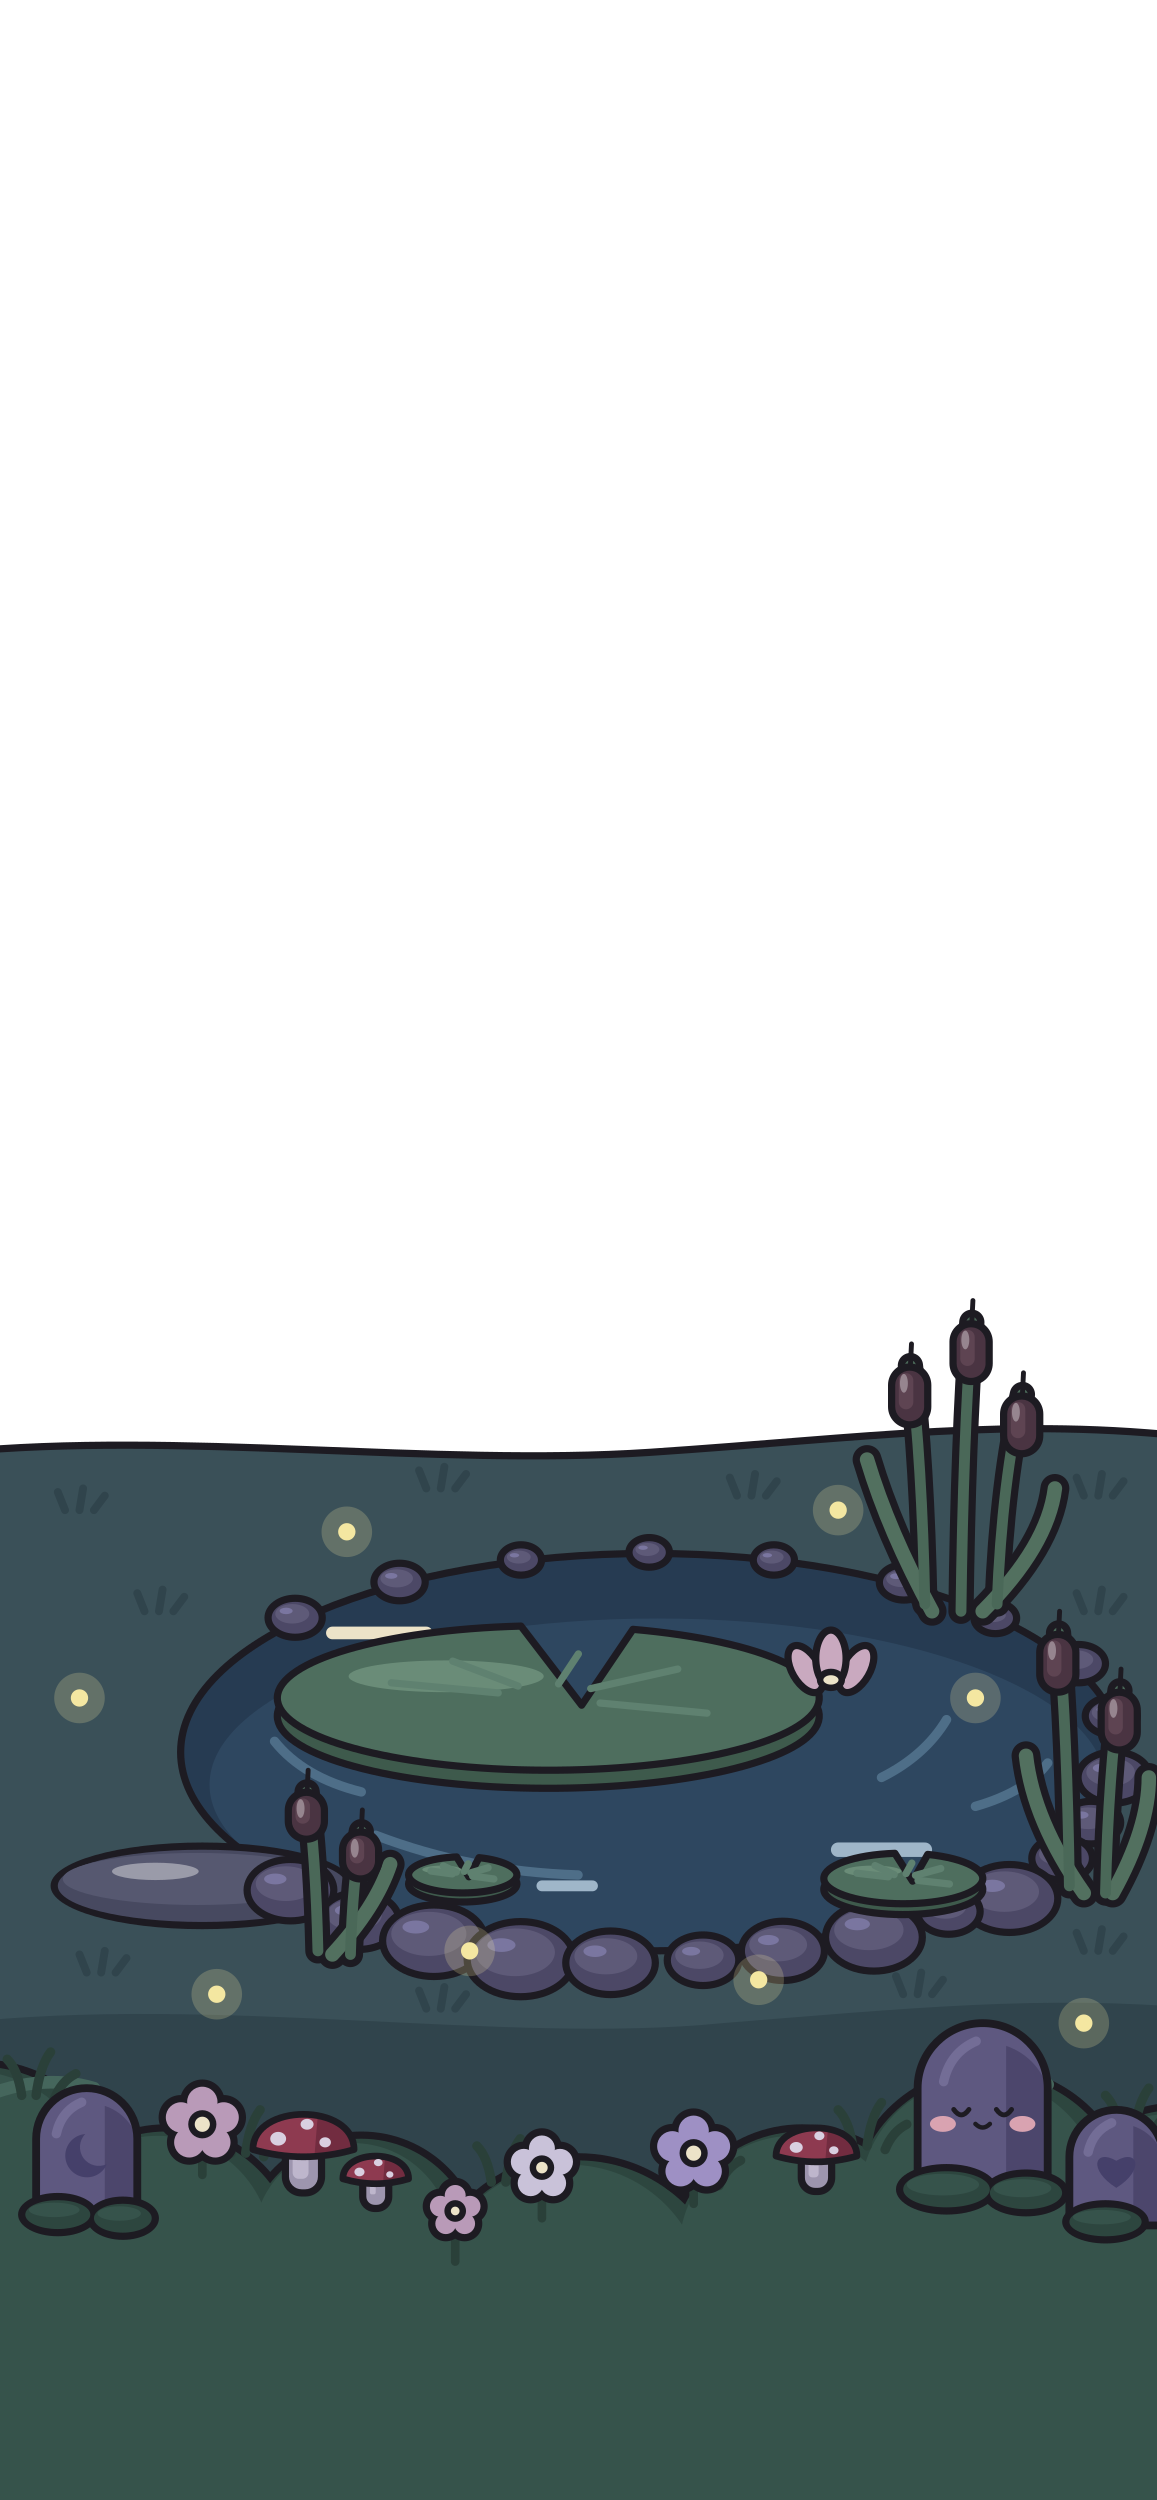
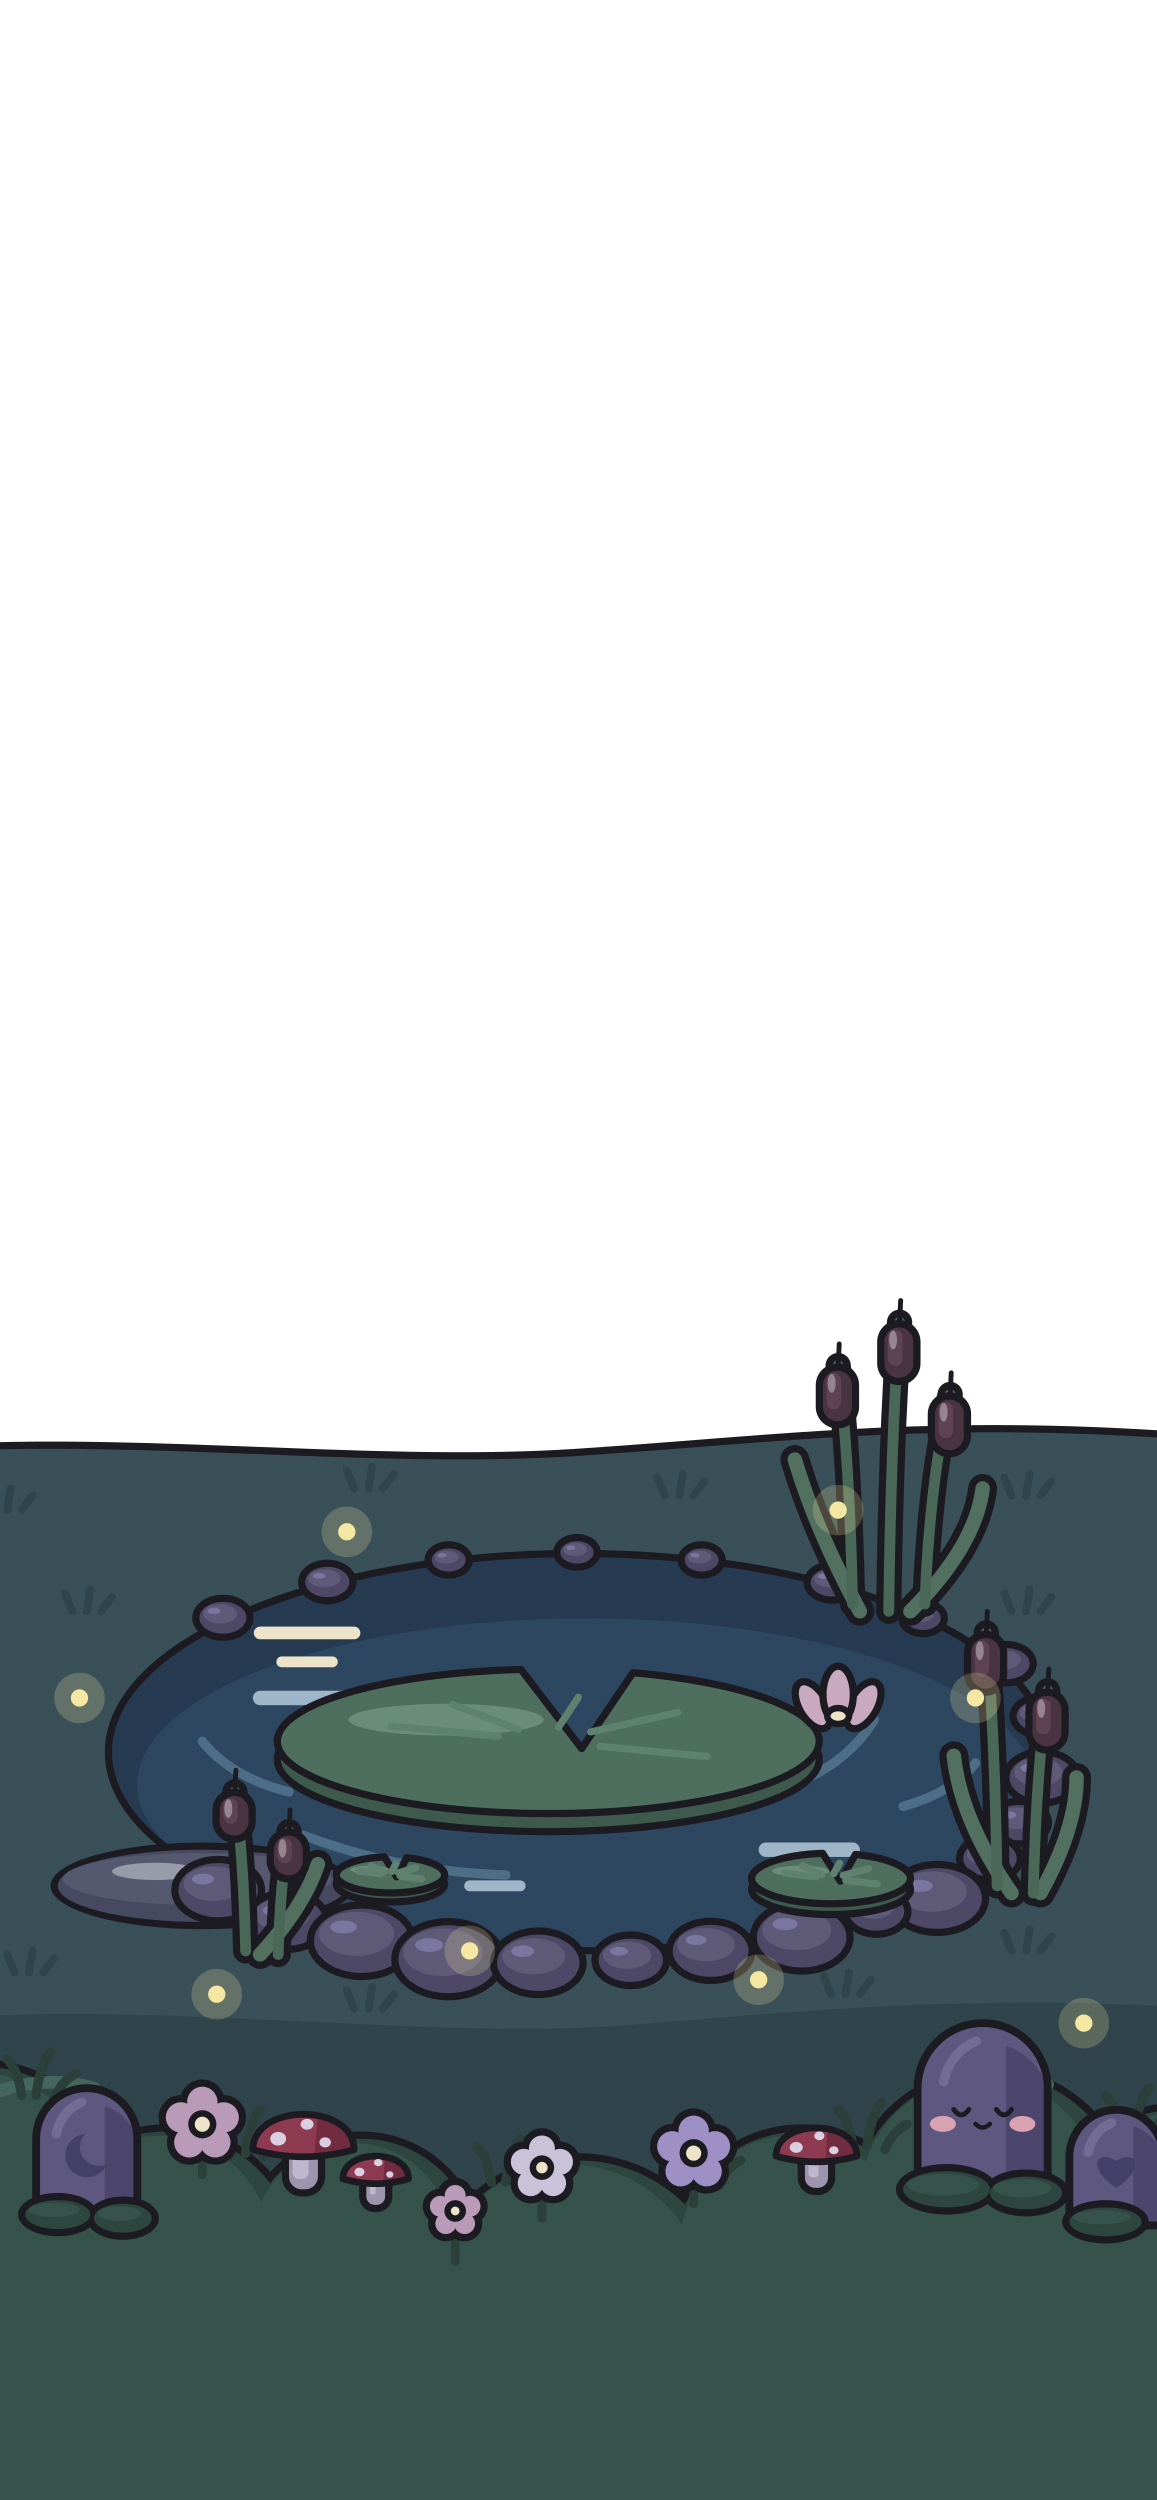
<svg xmlns="http://www.w3.org/2000/svg" viewBox="0 0 320 692" width="960" height="2076">
-   <g id="mare">
+   <g id="mare" transform="translate(-20 0)">
    <ellipse cx="180" cy="485" rx="134" ry="59" fill="#263B52" />
    <ellipse cx="182" cy="494" rx="124" ry="46" fill="#2E4760" />
    <path d="M92 470 L118 470" fill="none" stroke="#9FB6C9" stroke-width="4" stroke-linejoin="round" stroke-linecap="round" />
    <path d="M126 470 L132 470" fill="none" stroke="#9FB6C9" stroke-width="4" stroke-linejoin="round" stroke-linecap="round" />
    <path d="M232 512 L256 512" fill="none" stroke="#9FB6C9" stroke-width="4" stroke-linejoin="round" stroke-linecap="round" />
    <path d="M150 522 L164 522" fill="none" stroke="#9FB6C9" stroke-width="3" stroke-linejoin="round" stroke-linecap="round" />
    <path d="M76 482 Q84 492 100 496" fill="none" stroke="#4E6E88" stroke-width="2.6" stroke-linejoin="round" stroke-linecap="round" />
    <path d="M244 492 Q256 486 262 476" fill="none" stroke="#4E6E88" stroke-width="2.6" stroke-linejoin="round" stroke-linecap="round" />
    <path d="M104 508 Q130 518 160 519" fill="none" stroke="#4E6E88" stroke-width="2.6" stroke-linejoin="round" stroke-linecap="round" />
    <path d="M270 500 Q284 496 290 488" fill="none" stroke="#4E6E88" stroke-width="2.6" stroke-linejoin="round" stroke-linecap="round" />
    <g id="reflet-astre">
      <path d="M92 452 L118 452" fill="none" stroke="#ECE3C8" stroke-width="3.5" stroke-linejoin="round" stroke-linecap="round" />
      <path d="M98 460 L112 460" fill="none" stroke="#ECE3C8" stroke-width="3" stroke-linejoin="round" stroke-linecap="round" />
      <path d="M102 530 L110 530" fill="none" stroke="#ECE3C8" stroke-width="3" stroke-linejoin="round" stroke-linecap="round" />
    </g>
  </g>
-   <g id="berge">
-     <path d="M-12 402 C50 396 120 406 180 402 C240 398 280 392 332 398 L332 704 L-12 704Z M50 485 A130 55 0 1 0 310 485 A130 55 0 1 0 50 485Z" fill="#3A5058" fill-rule="evenodd" stroke="#1D1B22" stroke-width="2.00" stroke-linejoin="round" stroke-linecap="round" />
-     <path d="M-12 560 C60 552 140 566 200 560 C250 556 290 552 332 556 L332 704 L-12 704Z" fill="#30444C" />
+   <g id="berge" transform="translate(-20 0)">
+     <path d="M-12 402 C50 396 120 406 180 402 C240 398 280 392 356 398 L332 704 L-12 704Z M50 485 A130 55 0 1 0 310 485 A130 55 0 1 0 50 485Z" fill="#3A5058" fill-rule="evenodd" stroke="#1D1B22" stroke-width="2.00" stroke-linejoin="round" stroke-linecap="round" />
+     <path d="M-12 560 C60 552 140 566 200 560 C250 556 290 552 356 556 L332 704 L-12 704Z" fill="#30444C" />
    <g id="herbe-sol">
      <path d="M18 418 l-2 -5 M22 418 l1 -6 M26 418 l3 -4" fill="none" stroke="#30444C" stroke-width="2.2" stroke-linejoin="round" stroke-linecap="round" />
      <path d="M118 412 l-2 -5 M122 412 l1 -6 M126 412 l3 -4" fill="none" stroke="#30444C" stroke-width="2.2" stroke-linejoin="round" stroke-linecap="round" />
      <path d="M204 414 l-2 -5 M208 414 l1 -6 M212 414 l3 -4" fill="none" stroke="#30444C" stroke-width="2.2" stroke-linejoin="round" stroke-linecap="round" />
      <path d="M300 414 l-2 -5 M304 414 l1 -6 M308 414 l3 -4" fill="none" stroke="#30444C" stroke-width="2.2" stroke-linejoin="round" stroke-linecap="round" />
      <path d="M40 446 l-2 -5 M44 446 l1 -6 M48 446 l3 -4" fill="none" stroke="#30444C" stroke-width="2.2" stroke-linejoin="round" stroke-linecap="round" />
      <path d="M300 446 l-2 -5 M304 446 l1 -6 M308 446 l3 -4" fill="none" stroke="#30444C" stroke-width="2.2" stroke-linejoin="round" stroke-linecap="round" />
      <path d="M24 546 l-2 -5 M28 546 l1 -6 M32 546 l3 -4" fill="none" stroke="#30444C" stroke-width="2.2" stroke-linejoin="round" stroke-linecap="round" />
      <path d="M118 556 l-2 -5 M122 556 l1 -6 M126 556 l3 -4" fill="none" stroke="#30444C" stroke-width="2.2" stroke-linejoin="round" stroke-linecap="round" />
      <path d="M250 552 l-2 -5 M254 552 l1 -6 M258 552 l3 -4" fill="none" stroke="#30444C" stroke-width="2.2" stroke-linejoin="round" stroke-linecap="round" />
      <path d="M300 540 l-2 -5 M304 540 l1 -6 M308 540 l3 -4" fill="none" stroke="#30444C" stroke-width="2.2" stroke-linejoin="round" stroke-linecap="round" />
    </g>
-     <g id="dalle-ombeline" transform="translate(11 0)">
+     <g id="dalle-ombeline" transform="translate(31 0)">
      <ellipse cx="45" cy="522" rx="42.00" ry="12.00" fill="#1D1B22" />
      <ellipse cx="45" cy="522" rx="40" ry="10" fill="#474960" />
      <ellipse cx="43.6" cy="520.1" rx="37.2" ry="7.2" fill="#565870" />
      <ellipse cx="32" cy="518" rx="12" ry="2.4" fill="#9A9BA9" />
    </g>
    <ellipse cx="179.7" cy="429.7" rx="6.60" ry="5.10" fill="#1D1B22" />
    <ellipse cx="179.7" cy="429.7" rx="4.6" ry="3.1" fill="#4C4866" />
    <ellipse cx="179.2" cy="428.9" rx="3.3" ry="1.8" fill="#5E5A78" />
    <ellipse cx="178" cy="428.4" rx="1.3" ry="0.6" fill="#7A76A0" />
    <ellipse cx="214.2" cy="431.8" rx="6.70" ry="5.20" fill="#1D1B22" />
    <ellipse cx="214.2" cy="431.8" rx="4.7" ry="3.2" fill="#4C4866" />
    <ellipse cx="213.6" cy="431" rx="3.3" ry="1.8" fill="#5E5A78" />
    <ellipse cx="212.4" cy="430.5" rx="1.3" ry="0.6" fill="#7A76A0" />
    <ellipse cx="144.2" cy="431.8" rx="6.70" ry="5.20" fill="#1D1B22" />
    <ellipse cx="144.2" cy="431.8" rx="4.7" ry="3.2" fill="#4C4866" />
    <ellipse cx="143.6" cy="431" rx="3.3" ry="1.8" fill="#5E5A78" />
    <ellipse cx="142.4" cy="430.5" rx="1.3" ry="0.6" fill="#7A76A0" />
    <ellipse cx="110.6" cy="437.9" rx="8.10" ry="6.20" fill="#1D1B22" />
    <ellipse cx="110.6" cy="437.9" rx="6.1" ry="4.2" fill="#4C4866" />
    <ellipse cx="109.8" cy="436.9" rx="4.5" ry="2.5" fill="#5E5A78" />
    <ellipse cx="108.3" cy="436.2" rx="1.7" ry="0.8" fill="#7A76A0" />
    <ellipse cx="250.2" cy="438" rx="7.80" ry="5.90" fill="#1D1B22" />
    <ellipse cx="250.2" cy="438" rx="5.8" ry="3.9" fill="#4C4866" />
    <ellipse cx="249.5" cy="437" rx="4.2" ry="2.3" fill="#5E5A78" />
    <ellipse cx="248" cy="436.3" rx="1.6" ry="0.8" fill="#7A76A0" />
    <ellipse cx="81.7" cy="447.8" rx="8.50" ry="6.40" fill="#1D1B22" />
    <ellipse cx="81.7" cy="447.8" rx="6.5" ry="4.4" fill="#4C4866" />
    <ellipse cx="80.9" cy="446.7" rx="4.7" ry="2.7" fill="#5E5A78" />
    <ellipse cx="79.2" cy="445.9" rx="1.8" ry="0.9" fill="#7A76A0" />
    <ellipse cx="275.5" cy="447.9" rx="6.90" ry="5.30" fill="#1D1B22" />
    <ellipse cx="275.5" cy="447.9" rx="4.9" ry="3.3" fill="#4C4866" />
    <ellipse cx="274.9" cy="447.1" rx="3.5" ry="1.9" fill="#5E5A78" />
    <ellipse cx="273.7" cy="446.5" rx="1.4" ry="0.7" fill="#7A76A0" />
    <ellipse cx="298.6" cy="460.5" rx="8.40" ry="6.30" fill="#1D1B22" />
    <ellipse cx="298.6" cy="460.5" rx="6.4" ry="4.3" fill="#4C4866" />
    <ellipse cx="297.9" cy="459.4" rx="4.7" ry="2.6" fill="#5E5A78" />
    <ellipse cx="296.2" cy="458.6" rx="1.8" ry="0.9" fill="#7A76A0" />
    <ellipse cx="307.6" cy="475" rx="8.20" ry="6.20" fill="#1D1B22" />
    <ellipse cx="307.6" cy="475" rx="6.2" ry="4.2" fill="#4C4866" />
    <ellipse cx="306.8" cy="474" rx="4.6" ry="2.6" fill="#5E5A78" />
    <ellipse cx="305.2" cy="473.2" rx="1.7" ry="0.8" fill="#7A76A0" />
    <ellipse cx="308.4" cy="492" rx="11.00" ry="8.10" fill="#1D1B22" />
    <ellipse cx="308.4" cy="492" rx="9" ry="6.1" fill="#4C4866" />
    <ellipse cx="307.4" cy="490.5" rx="6.7" ry="3.9" fill="#5E5A78" />
    <ellipse cx="305" cy="489.4" rx="2.5" ry="1.2" fill="#7A76A0" />
    <ellipse cx="302" cy="504.5" rx="9.20" ry="6.90" fill="#1D1B22" />
    <ellipse cx="302" cy="504.5" rx="7.2" ry="4.9" fill="#4C4866" />
    <ellipse cx="301.2" cy="503.3" rx="5.4" ry="3" fill="#5E5A78" />
    <ellipse cx="299.3" cy="502.4" rx="2" ry="1" fill="#7A76A0" />
    <ellipse cx="294" cy="514.4" rx="9.40" ry="7.00" fill="#1D1B22" />
    <ellipse cx="294" cy="514.4" rx="7.4" ry="5" fill="#4C4866" />
    <ellipse cx="293.1" cy="513.2" rx="5.5" ry="3.1" fill="#5E5A78" />
    <ellipse cx="291.2" cy="512.3" rx="2.1" ry="1" fill="#7A76A0" />
    <ellipse cx="80.4" cy="523.2" rx="13.00" ry="9.50" fill="#1D1B22" />
    <ellipse cx="80.4" cy="523.2" rx="11" ry="7.5" fill="#4C4866" />
    <ellipse cx="79.1" cy="521.4" rx="8.3" ry="4.8" fill="#5E5A78" />
    <ellipse cx="76.2" cy="520.1" rx="3.1" ry="1.5" fill="#7A76A0" />
    <ellipse cx="279.4" cy="525.5" rx="14.40" ry="10.40" fill="#1D1B22" />
    <ellipse cx="279.4" cy="525.5" rx="12.4" ry="8.4" fill="#4C4866" />
    <ellipse cx="278" cy="523.6" rx="9.6" ry="5.6" fill="#5E5A78" />
    <ellipse cx="274.7" cy="522" rx="3.5" ry="1.7" fill="#7A76A0" />
    <ellipse cx="262.6" cy="529.1" rx="9.70" ry="7.30" fill="#1D1B22" />
    <ellipse cx="262.6" cy="529.1" rx="7.7" ry="5.3" fill="#4C4866" />
    <ellipse cx="261.7" cy="527.8" rx="5.7" ry="3.3" fill="#5E5A78" />
    <ellipse cx="259.7" cy="526.9" rx="2.2" ry="1.1" fill="#7A76A0" />
    <ellipse cx="99.4" cy="531.7" rx="12.10" ry="8.90" fill="#1D1B22" />
    <ellipse cx="99.4" cy="531.7" rx="10.1" ry="6.9" fill="#4C4866" />
    <ellipse cx="98.1" cy="530" rx="7.6" ry="4.4" fill="#5E5A78" />
    <ellipse cx="95.5" cy="528.8" rx="2.8" ry="1.4" fill="#7A76A0" />
    <ellipse cx="241.9" cy="536.2" rx="14.40" ry="10.40" fill="#1D1B22" />
    <ellipse cx="241.9" cy="536.2" rx="12.4" ry="8.4" fill="#4C4866" />
    <ellipse cx="240.5" cy="534.2" rx="9.6" ry="5.6" fill="#5E5A78" />
    <ellipse cx="237.3" cy="532.6" rx="3.5" ry="1.7" fill="#7A76A0" />
    <ellipse cx="120.1" cy="537.2" rx="15.20" ry="10.90" fill="#1D1B22" />
    <ellipse cx="120.1" cy="537.2" rx="13.2" ry="8.9" fill="#4C4866" />
    <ellipse cx="118.7" cy="535.3" rx="10.4" ry="6.1" fill="#5E5A78" />
    <ellipse cx="115.1" cy="533.4" rx="3.7" ry="1.8" fill="#7A76A0" />
    <ellipse cx="216.7" cy="540" rx="12.50" ry="9.20" fill="#1D1B22" />
    <ellipse cx="216.7" cy="540" rx="10.5" ry="7.2" fill="#4C4866" />
    <ellipse cx="215.4" cy="538.3" rx="8" ry="4.6" fill="#5E5A78" />
    <ellipse cx="212.7" cy="537" rx="2.9" ry="1.4" fill="#7A76A0" />
    <ellipse cx="144.1" cy="542.3" rx="15.80" ry="11.40" fill="#1D1B22" />
    <ellipse cx="144.1" cy="542.3" rx="13.8" ry="9.4" fill="#4C4866" />
    <ellipse cx="142.6" cy="540.4" rx="11" ry="6.6" fill="#5E5A78" />
    <ellipse cx="138.8" cy="538.4" rx="3.9" ry="1.9" fill="#7A76A0" />
    <ellipse cx="194.6" cy="542.6" rx="10.90" ry="8.00" fill="#1D1B22" />
    <ellipse cx="194.6" cy="542.6" rx="8.9" ry="6" fill="#4C4866" />
    <ellipse cx="193.6" cy="541.2" rx="6.7" ry="3.8" fill="#5E5A78" />
    <ellipse cx="191.3" cy="540.1" rx="2.5" ry="1.2" fill="#7A76A0" />
    <ellipse cx="169" cy="543.3" rx="13.40" ry="9.80" fill="#1D1B22" />
    <ellipse cx="169" cy="543.3" rx="11.4" ry="7.8" fill="#4C4866" />
    <ellipse cx="167.7" cy="541.5" rx="8.7" ry="5" fill="#5E5A78" />
    <ellipse cx="164.7" cy="540.1" rx="3.2" ry="1.6" fill="#7A76A0" />
  </g>
-   <g id="roseaux">
+   <g id="roseaux" transform="translate(-20 0)">
    <g id="roseaux-arriere">
      <path d="M258 446 Q246 424 240 404" fill="none" stroke="#1D1B22" stroke-width="8.00" stroke-linejoin="round" stroke-linecap="round" />
      <path d="M272 446 Q290 428 292 412" fill="none" stroke="#1D1B22" stroke-width="8.00" stroke-linejoin="round" stroke-linecap="round" />
      <path d="M256 444 Q255.2 404.4 252 378" fill="none" stroke="#1D1B22" stroke-width="7.00" stroke-linejoin="round" stroke-linecap="round" />
      <path d="M266 446 Q266.6 398 269 366" fill="none" stroke="#1D1B22" stroke-width="7.00" stroke-linejoin="round" stroke-linecap="round" />
      <path d="M276 444 Q277.4 409.2 283 386" fill="none" stroke="#1D1B22" stroke-width="7.00" stroke-linejoin="round" stroke-linecap="round" />
      <path d="M258 446 Q246 424 240 404" fill="none" stroke="#52705F" stroke-width="4" stroke-linejoin="round" stroke-linecap="round" />
      <path d="M272 446 Q290 428 292 412" fill="none" stroke="#52705F" stroke-width="4" stroke-linejoin="round" stroke-linecap="round" />
      <path d="M256 444 Q255.2 404.4 252 378" fill="none" stroke="#4A6858" stroke-width="3" stroke-linejoin="round" stroke-linecap="round" />
      <path d="M266 446 Q266.6 398 269 366" fill="none" stroke="#4A6858" stroke-width="3" stroke-linejoin="round" stroke-linecap="round" />
      <path d="M276 444 Q277.4 409.2 283 386" fill="none" stroke="#4A6858" stroke-width="3" stroke-linejoin="round" stroke-linecap="round" />
      <path d="M252 378 L252.3 372" fill="none" stroke="#1D1B22" stroke-width="1.36" stroke-linejoin="round" stroke-linecap="round" />
      <rect x="245.80" y="377.40" width="12.00" height="18.00" rx="6.00" fill="#1D1B22" />
      <rect x="247.8" y="379.4" width="8" height="14" rx="4" fill="#4A3442" />
      <rect x="248.8" y="380.1" width="4" height="10" rx="2" fill="#5E4452" />
      <ellipse cx="250.2" cy="382.9" rx="1.1" ry="2.6" fill="#96858F" />
      <path d="M269 366 L269.3 360" fill="none" stroke="#1D1B22" stroke-width="1.36" stroke-linejoin="round" stroke-linecap="round" />
      <rect x="262.80" y="365.40" width="12.00" height="18.00" rx="6.00" fill="#1D1B22" />
      <rect x="264.8" y="367.4" width="8" height="14" rx="4" fill="#4A3442" />
      <rect x="265.8" y="368.1" width="4" height="10" rx="2" fill="#5E4452" />
      <ellipse cx="267.2" cy="370.9" rx="1.1" ry="2.6" fill="#96858F" />
      <path d="M283 386 L283.3 380" fill="none" stroke="#1D1B22" stroke-width="1.36" stroke-linejoin="round" stroke-linecap="round" />
      <rect x="276.80" y="385.40" width="12.00" height="18.00" rx="6.00" fill="#1D1B22" />
      <rect x="278.8" y="387.4" width="8" height="14" rx="4" fill="#4A3442" />
      <rect x="279.8" y="388.1" width="4" height="10" rx="2" fill="#5E4452" />
      <ellipse cx="281.2" cy="390.9" rx="1.1" ry="2.6" fill="#96858F" />
    </g>
    <g id="roseaux-droite">
      <path d="M300 524 Q286 504 284 486" fill="none" stroke="#1D1B22" stroke-width="8.00" stroke-linejoin="round" stroke-linecap="round" />
      <path d="M308 524 Q318 506 318 492" fill="none" stroke="#1D1B22" stroke-width="8.00" stroke-linejoin="round" stroke-linecap="round" />
      <path d="M296 522 Q295.4 480 293 452" fill="none" stroke="#1D1B22" stroke-width="7.00" stroke-linejoin="round" stroke-linecap="round" />
      <path d="M306 524 Q306.8 490.4 310 468" fill="none" stroke="#1D1B22" stroke-width="7.00" stroke-linejoin="round" stroke-linecap="round" />
      <path d="M300 524 Q286 504 284 486" fill="none" stroke="#52705F" stroke-width="4" stroke-linejoin="round" stroke-linecap="round" />
      <path d="M308 524 Q318 506 318 492" fill="none" stroke="#52705F" stroke-width="4" stroke-linejoin="round" stroke-linecap="round" />
      <path d="M296 522 Q295.4 480 293 452" fill="none" stroke="#4A6858" stroke-width="3" stroke-linejoin="round" stroke-linecap="round" />
      <path d="M306 524 Q306.8 490.4 310 468" fill="none" stroke="#4A6858" stroke-width="3" stroke-linejoin="round" stroke-linecap="round" />
      <path d="M293 452 L293.3 446" fill="none" stroke="#1D1B22" stroke-width="1.36" stroke-linejoin="round" stroke-linecap="round" />
      <rect x="286.80" y="451.40" width="12.00" height="18.00" rx="6.00" fill="#1D1B22" />
      <rect x="288.8" y="453.4" width="8" height="14" rx="4" fill="#4A3442" />
      <rect x="289.8" y="454.1" width="4" height="10" rx="2" fill="#5E4452" />
      <ellipse cx="291.2" cy="456.9" rx="1.1" ry="2.6" fill="#96858F" />
      <path d="M310 468 L310.3 462" fill="none" stroke="#1D1B22" stroke-width="1.36" stroke-linejoin="round" stroke-linecap="round" />
      <rect x="303.80" y="467.40" width="12.00" height="18.00" rx="6.00" fill="#1D1B22" />
      <rect x="305.8" y="469.4" width="8" height="14" rx="4" fill="#4A3442" />
      <rect x="306.8" y="470.1" width="4" height="10" rx="2" fill="#5E4452" />
      <ellipse cx="308.2" cy="472.9" rx="1.1" ry="2.6" fill="#96858F" />
    </g>
    <g id="roseaux-avant">
      <path d="M92 541 Q104 528 108 516" fill="none" stroke="#1D1B22" stroke-width="8.00" stroke-linejoin="round" stroke-linecap="round" />
      <path d="M88 540 Q87.4 513.6 85 496" fill="none" stroke="#1D1B22" stroke-width="7.00" stroke-linejoin="round" stroke-linecap="round" />
      <path d="M97 541 Q97.6 520.6 100 507" fill="none" stroke="#1D1B22" stroke-width="7.00" stroke-linejoin="round" stroke-linecap="round" />
      <path d="M92 541 Q104 528 108 516" fill="none" stroke="#52705F" stroke-width="4" stroke-linejoin="round" stroke-linecap="round" />
      <path d="M88 540 Q87.4 513.6 85 496" fill="none" stroke="#4A6858" stroke-width="3" stroke-linejoin="round" stroke-linecap="round" />
      <path d="M97 541 Q97.6 520.6 100 507" fill="none" stroke="#4A6858" stroke-width="3" stroke-linejoin="round" stroke-linecap="round" />
      <path d="M85 496 L85.3 490" fill="none" stroke="#1D1B22" stroke-width="1.36" stroke-linejoin="round" stroke-linecap="round" />
      <rect x="78.80" y="495.10" width="12.00" height="15.00" rx="6.00" fill="#1D1B22" />
      <rect x="80.8" y="497.1" width="8" height="11" rx="4" fill="#4A3442" />
      <rect x="81.8" y="497.8" width="4" height="7" rx="2" fill="#5E4452" />
      <ellipse cx="83.2" cy="500.6" rx="1.1" ry="2.6" fill="#96858F" />
      <path d="M100 507 L100.3 501" fill="none" stroke="#1D1B22" stroke-width="1.36" stroke-linejoin="round" stroke-linecap="round" />
      <rect x="93.80" y="506.10" width="12.00" height="15.00" rx="6.00" fill="#1D1B22" />
      <rect x="95.8" y="508.1" width="8" height="11" rx="4" fill="#4A3442" />
      <rect x="96.8" y="508.8" width="4" height="7" rx="2" fill="#5E4452" />
      <ellipse cx="98.2" cy="511.6" rx="1.1" ry="2.6" fill="#96858F" />
    </g>
  </g>
-   <g id="nenuphar">
+   <g id="nenuphar" transform="translate(-20 0)">
    <g id="petit-nenuphar-1">
      <path d="M252.6 523.7 L247.7 516 A22 7 0 1 0 256.8 516.3Z" fill="#3E5A4C" stroke="#1D1B22" stroke-width="2.00" stroke-linejoin="round" stroke-linecap="round" />
      <path d="M252.6 520.7 L247.7 513 A22 7 0 1 0 256.8 513.3Z" fill="#4E6E5E" stroke="#1D1B22" stroke-width="2.00" stroke-linejoin="round" stroke-linecap="round" />
      <ellipse cx="241.6" cy="517.9" rx="7.9" ry="1.5" fill="#6A8C78" />
      <path d="M245.9 519.5 L237.2 518.5" fill="none" stroke="#5F8170" stroke-width="2" stroke-linejoin="round" stroke-linecap="round" />
      <path d="M247.5 518.9 L242.2 516.4" fill="none" stroke="#5F8170" stroke-width="2" stroke-linejoin="round" stroke-linecap="round" />
      <path d="M250.8 518.6 L252.4 515.7" fill="none" stroke="#5F8170" stroke-width="2" stroke-linejoin="round" stroke-linecap="round" />
      <path d="M253.4 519.1 L260.4 517.2" fill="none" stroke="#5F8170" stroke-width="2" stroke-linejoin="round" stroke-linecap="round" />
      <path d="M254.1 520.5 L262.8 521.5" fill="none" stroke="#5F8170" stroke-width="2" stroke-linejoin="round" stroke-linecap="round" />
    </g>
    <g id="petit-nenuphar-2">
      <path d="M129.8 522 L126.4 516.5 A15 5 0 1 0 132.6 516.7Z" fill="#3E5A4C" stroke="#1D1B22" stroke-width="2.00" stroke-linejoin="round" stroke-linecap="round" />
      <path d="M129.8 519.5 L126.4 514 A15 5 0 1 0 132.6 514.2Z" fill="#4E6E5E" stroke="#1D1B22" stroke-width="2.00" stroke-linejoin="round" stroke-linecap="round" />
      <ellipse cx="122.3" cy="517.5" rx="5.4" ry="1.1" fill="#6A8C78" />
      <path d="M125.2 518.7 L119.3 517.9" fill="none" stroke="#5F8170" stroke-width="2" stroke-linejoin="round" stroke-linecap="round" />
      <path d="M126.3 518.2 L122.7 516.5" fill="none" stroke="#5F8170" stroke-width="2" stroke-linejoin="round" stroke-linecap="round" />
      <path d="M128.5 518 L129.6 515.9" fill="none" stroke="#5F8170" stroke-width="2" stroke-linejoin="round" stroke-linecap="round" />
      <path d="M130.3 518.4 L135.1 517" fill="none" stroke="#5F8170" stroke-width="2" stroke-linejoin="round" stroke-linecap="round" />
      <path d="M130.8 519.3 L136.7 520.1" fill="none" stroke="#5F8170" stroke-width="2" stroke-linejoin="round" stroke-linecap="round" />
    </g>
-     <g id="nenuphar-principal" transform="translate(-8 0)">
+     <g id="nenuphar-principal" transform="translate(12 12)">
      <path d="M169 477 L152.2 455.1 A75 20 0 1 0 183.2 456Z" fill="#3E5A4C" stroke="#1D1B22" stroke-width="2.00" stroke-linejoin="round" stroke-linecap="round" />
      <path d="M169 472 L152.2 450.1 A75 20 0 1 0 183.2 451Z" fill="#4E6E5E" stroke="#1D1B22" stroke-width="2.00" stroke-linejoin="round" stroke-linecap="round" />
      <ellipse cx="131.5" cy="464" rx="27" ry="4.4" fill="#6A8C78" />
      <path d="M145.9 468.6 L116.3 465.8" fill="none" stroke="#5F8170" stroke-width="2" stroke-linejoin="round" stroke-linecap="round" />
      <path d="M151.4 466.7 L133.3 459.8" fill="none" stroke="#5F8170" stroke-width="2" stroke-linejoin="round" stroke-linecap="round" />
      <path d="M162.6 466.1 L168.1 457.8" fill="none" stroke="#5F8170" stroke-width="2" stroke-linejoin="round" stroke-linecap="round" />
      <path d="M171.5 467.4 L195.6 462" fill="none" stroke="#5F8170" stroke-width="2" stroke-linejoin="round" stroke-linecap="round" />
      <path d="M174.1 471.4 L203.7 474.2" fill="none" stroke="#5F8170" stroke-width="2" stroke-linejoin="round" stroke-linecap="round" />
    </g>
-     <g id="fleur-lotus" transform="translate(16 2)">
+     <g id="fleur-lotus" transform="translate(38 12)">
      <ellipse cx="207" cy="460" rx="3.8" ry="7.2" transform="rotate(-30 207 460)" fill="#C9A9BF" stroke="#1D1B22" stroke-width="2.00" stroke-linejoin="round" stroke-linecap="round" />
      <ellipse cx="221" cy="460" rx="3.8" ry="7.2" transform="rotate(30 221 460)" fill="#C9A9BF" stroke="#1D1B22" stroke-width="2.00" stroke-linejoin="round" stroke-linecap="round" />
      <ellipse cx="214" cy="457" rx="4.2" ry="7.8" transform="rotate(0 214 457)" fill="#C9A9BF" stroke="#1D1B22" stroke-width="2.00" stroke-linejoin="round" stroke-linecap="round" />
      <ellipse cx="214" cy="463" rx="3" ry="2.2" fill="#ECE3C8" stroke="#1D1B22" stroke-width="1.80" stroke-linejoin="round" stroke-linecap="round" />
    </g>
  </g>
  <g id="premier-plan">
    <g id="herbe-avant">
      <circle cx="-6" cy="612" r="42.00" fill="#1D1B22" />
      <circle cx="46" cy="626" r="38.00" fill="#1D1B22" />
      <circle cx="100" cy="624" r="34.00" fill="#1D1B22" />
      <circle cx="160" cy="640" r="44.00" fill="#1D1B22" />
      <circle cx="222" cy="626" r="38.00" fill="#1D1B22" />
      <circle cx="274" cy="612" r="40.00" fill="#1D1B22" />
      <circle cx="326" cy="620" r="38.00" fill="#1D1B22" />
      <rect x="-32.00" y="624.00" width="384.00" height="84.00" rx="2.00" fill="#1D1B22" />
      <circle cx="-6" cy="612" r="40" fill="#2D463F" />
      <circle cx="46" cy="626" r="36" fill="#2D463F" />
      <circle cx="100" cy="624" r="32" fill="#2D463F" />
      <circle cx="160" cy="640" r="42" fill="#2D463F" />
      <circle cx="222" cy="626" r="36" fill="#2D463F" />
      <circle cx="274" cy="612" r="38" fill="#2D463F" />
      <circle cx="326" cy="620" r="36" fill="#2D463F" />
      <rect x="-30" y="626" width="380" height="80" rx="0" fill="#2D463F" />
      <circle cx="-8.4" cy="608.8" r="35.6" fill="#36534B" />
      <circle cx="43.6" cy="622.8" r="31.6" fill="#36534B" />
      <circle cx="97.6" cy="620.8" r="27.6" fill="#36534B" />
      <circle cx="157.6" cy="636.8" r="37.6" fill="#36534B" />
      <circle cx="219.6" cy="622.8" r="31.6" fill="#36534B" />
      <circle cx="271.6" cy="608.8" r="33.6" fill="#36534B" />
      <circle cx="323.6" cy="616.8" r="31.6" fill="#36534B" />
      <rect x="-28" y="627.2" width="371.2" height="71.2" rx="0" fill="#36534B" />
      <path d="M-8 582 C4 576 16 575 26 578" fill="none" stroke="#45665C" stroke-width="3.5" stroke-linejoin="round" stroke-linecap="round" />
      <path d="M258 580 C268 575 280 574 290 577" fill="none" stroke="#45665C" stroke-width="3.5" stroke-linejoin="round" stroke-linecap="round" />
    </g>
    <g id="brins">
      <path d="M64 596 q-1 -7 -4 -10 M68 596 q1 -8 4 -12 M73 597 q2 -5 6 -7" fill="none" stroke="#2A4039" stroke-width="2.6" stroke-linejoin="round" stroke-linecap="round" />
      <path d="M136 604 q-1 -7 -4 -10 M140 604 q1 -8 4 -12 M145 605 q2 -5 6 -7" fill="none" stroke="#2A4039" stroke-width="2.6" stroke-linejoin="round" stroke-linecap="round" />
      <path d="M190 604 q-1 -7 -4 -10 M194 604 q1 -8 4 -12 M199 605 q2 -5 6 -7" fill="none" stroke="#2A4039" stroke-width="2.6" stroke-linejoin="round" stroke-linecap="round" />
      <path d="M236 594 q-1 -7 -4 -10 M240 594 q1 -8 4 -12 M245 595 q2 -5 6 -7" fill="none" stroke="#2A4039" stroke-width="2.6" stroke-linejoin="round" stroke-linecap="round" />
      <path d="M6 580 q-1 -7 -4 -10 M10 580 q1 -8 4 -12 M15 581 q2 -5 6 -7" fill="none" stroke="#2A4039" stroke-width="2.6" stroke-linejoin="round" stroke-linecap="round" />
      <path d="M310 590 q-1 -7 -4 -10 M314 590 q1 -8 4 -12 M319 591 q2 -5 6 -7" fill="none" stroke="#2A4039" stroke-width="2.6" stroke-linejoin="round" stroke-linecap="round" />
    </g>
    <g id="tombes">
      <path d="M254 606 L254 578 A18 18 0 0 1 290 578 L290 606Z" fill="#5E5880" />
      <path d="M278.5 606 L278.5 566.3 A18 18 0 0 1 290 578 L290 606Z" fill="#4C466C" />
      <path d="M261.2 576.2 Q263 568.1 270.2 565" fill="none" stroke="#736D96" stroke-width="2.6" stroke-linejoin="round" stroke-linecap="round" />
      <path d="M254 606 L254 578 A18 18 0 0 1 290 578 L290 606Z" fill="none" stroke="#1D1B22" stroke-width="2.17" stroke-linejoin="round" stroke-linecap="round" />
      <path d="M264 583.9 q2.1 3 4.2 0 M275.8 583.9 q2.1 3 4.2 0" fill="none" stroke="#1D1B22" stroke-width="1.36" stroke-linejoin="round" stroke-linecap="round" />
      <path d="M270 587.9 q2 2 4 0" fill="none" stroke="#1D1B22" stroke-width="1.24" stroke-linejoin="round" stroke-linecap="round" />
      <ellipse cx="261" cy="587.9" rx="3.6" ry="2.2" fill="#D9A3B1" />
      <ellipse cx="283" cy="587.9" rx="3.6" ry="2.2" fill="#D9A3B1" />
      <path d="M296 616 L296 597 A13 13 0 0 1 322 597 L322 616Z" fill="#5E5880" />
      <path d="M313.7 616 L313.7 588.5 A13 13 0 0 1 322 597 L322 616Z" fill="#4C466C" />
      <path d="M301.2 595.7 Q302.5 589.9 307.7 587.6" fill="none" stroke="#736D96" stroke-width="2.6" stroke-linejoin="round" stroke-linecap="round" />
      <path d="M296 616 L296 597 A13 13 0 0 1 322 597 L322 616Z" fill="none" stroke="#1D1B22" stroke-width="2.17" stroke-linejoin="round" stroke-linecap="round" />
      <path d="M309 605.6 C301 600.6 303 594.6 309 598.1 C315 594.6 317 600.6 309 605.6Z" fill="#45406A" />
      <path d="M10 614 L10 592 A14 14 0 0 1 38 592 L38 614Z" fill="#5E5880" />
      <path d="M29 614 L29 582.9 A14 14 0 0 1 38 592 L38 614Z" fill="#4C466C" />
      <path d="M15.6 590.6 Q17 584.3 22.6 581.9" fill="none" stroke="#736D96" stroke-width="2.6" stroke-linejoin="round" stroke-linecap="round" />
      <path d="M10 614 L10 592 A14 14 0 0 1 38 592 L38 614Z" fill="none" stroke="#1D1B22" stroke-width="2.17" stroke-linejoin="round" stroke-linecap="round" />
      <path d="M29.6 599 A6 6 0 1 1 23.6 590.7 A5.2 5.2 0 0 0 29.6 599Z" fill="#45406A" />
    </g>
    <g id="touffes-tombes">
      <ellipse cx="262" cy="606" rx="14.00" ry="7.00" fill="#1D1B22" />
      <ellipse cx="284" cy="607" rx="12.00" ry="6.50" fill="#1D1B22" />
      <ellipse cx="306" cy="615" rx="12.00" ry="6.00" fill="#1D1B22" />
      <ellipse cx="16" cy="613" rx="11.00" ry="6.00" fill="#1D1B22" />
      <ellipse cx="34" cy="614" rx="10.00" ry="6.00" fill="#1D1B22" />
      <ellipse cx="262" cy="606" rx="12" ry="5" fill="#2D463F" />
      <ellipse cx="284" cy="607" rx="10" ry="4.5" fill="#2D463F" />
      <ellipse cx="306" cy="615" rx="10" ry="4" fill="#2D463F" />
      <ellipse cx="16" cy="613" rx="9" ry="4" fill="#2D463F" />
      <ellipse cx="34" cy="614" rx="8" ry="4" fill="#2D463F" />
      <ellipse cx="261" cy="604.7" rx="10" ry="3" fill="#36534B" />
      <ellipse cx="283" cy="605.7" rx="8" ry="2.5" fill="#36534B" />
      <ellipse cx="305" cy="613.7" rx="8" ry="2" fill="#36534B" />
      <ellipse cx="15" cy="611.7" rx="7" ry="2" fill="#36534B" />
      <ellipse cx="33" cy="612.7" rx="6" ry="2" fill="#36534B" />
    </g>
    <g id="champignons">
      <rect x="78.00" y="592.00" width="12.00" height="16.00" rx="5.50" fill="#1D1B22" />
      <rect x="80" y="594" width="8" height="12" rx="3.5" fill="#9D95AE" />
      <rect x="81" y="594.7" width="4.4" height="8.4" rx="1.7" fill="#BEB6CC" />
      <path d="M70 595 C70 582 98 582 98 595 Q84 599 70 595Z" fill="#8E3A50" />
      <path d="M88 585 C96 587 98 591 98 595 Q92 597 87 597.2Z" fill="#722C40" />
      <path d="M70 595 C70 582 98 582 98 595 Q84 599 70 595Z" fill="none" stroke="#1D1B22" stroke-width="1.86" stroke-linejoin="round" stroke-linecap="round" />
      <ellipse cx="77" cy="592" rx="2.2" ry="1.9" fill="#D9CFE0" />
      <ellipse cx="85" cy="588" rx="1.8" ry="1.5" fill="#D9CFE0" />
      <ellipse cx="90" cy="593" rx="1.6" ry="1.4" fill="#D9CFE0" />
      <rect x="99.40" y="600.50" width="9.20" height="11.80" rx="4.30" fill="#1D1B22" />
      <rect x="101.4" y="602.5" width="5.2" height="7.8" rx="2.3" fill="#9D95AE" />
      <rect x="102.4" y="603.2" width="1.6" height="4.2" rx="0.5" fill="#BEB6CC" />
      <path d="M94.9 603.1 C94.9 594.7 113.1 594.7 113.1 603.1 Q104 605.8 94.9 603.1Z" fill="#8E3A50" />
      <path d="M106.6 596.6 C111.8 598 113.1 600.5 113.1 603.1 Q109.2 604.5 106 604.6Z" fill="#722C40" />
      <path d="M94.9 603.1 C94.9 594.7 113.1 594.7 113.1 603.1 Q104 605.8 94.9 603.1Z" fill="none" stroke="#1D1B22" stroke-width="1.86" stroke-linejoin="round" stroke-linecap="round" />
      <ellipse cx="99.5" cy="601.2" rx="1.4" ry="1.2" fill="#D9CFE0" />
      <ellipse cx="104.7" cy="598.6" rx="1.2" ry="1" fill="#D9CFE0" />
      <ellipse cx="107.9" cy="601.9" rx="1" ry="0.9" fill="#D9CFE0" />
      <rect x="220.80" y="594.00" width="10.40" height="13.60" rx="4.80" fill="#1D1B22" />
      <rect x="222.8" y="596" width="6.4" height="9.6" rx="2.8" fill="#9D95AE" />
      <rect x="223.8" y="596.7" width="2.8" height="6" rx="1" fill="#BEB6CC" />
      <path d="M214.8 596.8 C214.8 586.4 237.2 586.4 237.2 596.8 Q226 600 214.8 596.8Z" fill="#8E3A50" />
      <path d="M229.2 588.8 C235.6 590.4 237.2 593.6 237.2 596.8 Q232.4 598.4 228.4 598.6Z" fill="#722C40" />
      <path d="M214.8 596.8 C214.8 586.4 237.2 586.4 237.2 596.8 Q226 600 214.8 596.8Z" fill="none" stroke="#1D1B22" stroke-width="1.86" stroke-linejoin="round" stroke-linecap="round" />
      <ellipse cx="220.4" cy="594.4" rx="1.8" ry="1.5" fill="#D9CFE0" />
      <ellipse cx="226.8" cy="591.2" rx="1.4" ry="1.2" fill="#D9CFE0" />
      <ellipse cx="230.8" cy="595.2" rx="1.3" ry="1.1" fill="#D9CFE0" />
    </g>
    <g id="fleurs">
      <path d="M56 592 L56 602" fill="none" stroke="#2A4039" stroke-width="2.4" stroke-linejoin="round" stroke-linecap="round" />
      <circle cx="56" cy="581.8" r="6.20" fill="#1D1B22" />
      <circle cx="61.9" cy="586.1" r="6.20" fill="#1D1B22" />
      <circle cx="59.6" cy="593" r="6.20" fill="#1D1B22" />
      <circle cx="52.4" cy="593" r="6.20" fill="#1D1B22" />
      <circle cx="50.1" cy="586.1" r="6.20" fill="#1D1B22" />
      <circle cx="56" cy="581.8" r="4.2" fill="#B99AB8" />
      <circle cx="61.9" cy="586.1" r="4.2" fill="#B99AB8" />
      <circle cx="59.6" cy="593" r="4.2" fill="#B99AB8" />
      <circle cx="52.4" cy="593" r="4.2" fill="#B99AB8" />
      <circle cx="50.1" cy="586.1" r="4.2" fill="#B99AB8" />
      <ellipse cx="56" cy="588" rx="3" ry="3" fill="#ECE3C8" stroke="#1D1B22" stroke-width="1.80" stroke-linejoin="round" stroke-linecap="round" />
      <path d="M150 604 L150 614" fill="none" stroke="#2A4039" stroke-width="2.4" stroke-linejoin="round" stroke-linecap="round" />
      <circle cx="150" cy="594.7" r="5.60" fill="#1D1B22" />
      <circle cx="155" cy="598.4" r="5.60" fill="#1D1B22" />
      <circle cx="153.1" cy="604.3" r="5.60" fill="#1D1B22" />
      <circle cx="146.9" cy="604.3" r="5.60" fill="#1D1B22" />
      <circle cx="145" cy="598.4" r="5.60" fill="#1D1B22" />
      <circle cx="150" cy="594.7" r="3.6" fill="#C9C2D9" />
      <circle cx="155" cy="598.4" r="3.6" fill="#C9C2D9" />
      <circle cx="153.1" cy="604.3" r="3.6" fill="#C9C2D9" />
      <circle cx="146.9" cy="604.3" r="3.6" fill="#C9C2D9" />
      <circle cx="145" cy="598.4" r="3.6" fill="#C9C2D9" />
      <ellipse cx="150" cy="600" rx="2.5" ry="2.5" fill="#ECE3C8" stroke="#1D1B22" stroke-width="1.80" stroke-linejoin="round" stroke-linecap="round" />
      <path d="M192 600 L192 610" fill="none" stroke="#2A4039" stroke-width="2.4" stroke-linejoin="round" stroke-linecap="round" />
      <circle cx="192" cy="589.8" r="6.20" fill="#1D1B22" />
      <circle cx="197.9" cy="594.1" r="6.20" fill="#1D1B22" />
      <circle cx="195.6" cy="601" r="6.20" fill="#1D1B22" />
      <circle cx="188.4" cy="601" r="6.20" fill="#1D1B22" />
      <circle cx="186.1" cy="594.1" r="6.20" fill="#1D1B22" />
      <circle cx="192" cy="589.8" r="4.2" fill="#9E90C4" />
      <circle cx="197.9" cy="594.1" r="4.2" fill="#9E90C4" />
      <circle cx="195.6" cy="601" r="4.2" fill="#9E90C4" />
      <circle cx="188.4" cy="601" r="4.2" fill="#9E90C4" />
      <circle cx="186.1" cy="594.1" r="4.2" fill="#9E90C4" />
      <ellipse cx="192" cy="596" rx="3" ry="3" fill="#ECE3C8" stroke="#1D1B22" stroke-width="1.80" stroke-linejoin="round" stroke-linecap="round" />
      <path d="M126 616 L126 626" fill="none" stroke="#2A4039" stroke-width="2.4" stroke-linejoin="round" stroke-linecap="round" />
      <circle cx="126" cy="607.7" r="4.90" fill="#1D1B22" />
      <circle cx="130.1" cy="610.7" r="4.90" fill="#1D1B22" />
      <circle cx="128.6" cy="615.5" r="4.90" fill="#1D1B22" />
      <circle cx="123.4" cy="615.5" r="4.90" fill="#1D1B22" />
      <circle cx="121.9" cy="610.7" r="4.90" fill="#1D1B22" />
      <circle cx="126" cy="607.7" r="2.9" fill="#B99AB8" />
      <circle cx="130.1" cy="610.7" r="2.9" fill="#B99AB8" />
      <circle cx="128.6" cy="615.5" r="2.9" fill="#B99AB8" />
      <circle cx="123.4" cy="615.5" r="2.9" fill="#B99AB8" />
      <circle cx="121.9" cy="610.7" r="2.9" fill="#B99AB8" />
      <ellipse cx="126" cy="612" rx="2.1" ry="2.1" fill="#ECE3C8" stroke="#1D1B22" stroke-width="1.80" stroke-linejoin="round" stroke-linecap="round" />
    </g>
    <g id="lucioles">
      <ellipse cx="96" cy="424" rx="7" ry="7" fill="#F4E7A1" opacity="0.22" />
      <ellipse cx="96" cy="424" rx="2.4" ry="2.4" fill="#F4E7A1" />
      <ellipse cx="232" cy="418" rx="7" ry="7" fill="#F4E7A1" opacity="0.22" />
      <ellipse cx="232" cy="418" rx="2.4" ry="2.4" fill="#F4E7A1" />
      <ellipse cx="270" cy="470" rx="7" ry="7" fill="#F4E7A1" opacity="0.22" />
      <ellipse cx="270" cy="470" rx="2.4" ry="2.4" fill="#F4E7A1" />
      <ellipse cx="60" cy="552" rx="7" ry="7" fill="#F4E7A1" opacity="0.22" />
      <ellipse cx="60" cy="552" rx="2.4" ry="2.4" fill="#F4E7A1" />
      <ellipse cx="210" cy="548" rx="7" ry="7" fill="#F4E7A1" opacity="0.22" />
      <ellipse cx="210" cy="548" rx="2.4" ry="2.4" fill="#F4E7A1" />
      <ellipse cx="130" cy="540" rx="7" ry="7" fill="#F4E7A1" opacity="0.22" />
      <ellipse cx="130" cy="540" rx="2.4" ry="2.4" fill="#F4E7A1" />
      <ellipse cx="300" cy="560" rx="7" ry="7" fill="#F4E7A1" opacity="0.22" />
      <ellipse cx="300" cy="560" rx="2.4" ry="2.4" fill="#F4E7A1" />
      <ellipse cx="22" cy="470" rx="7" ry="7" fill="#F4E7A1" opacity="0.22" />
      <ellipse cx="22" cy="470" rx="2.4" ry="2.4" fill="#F4E7A1" />
    </g>
  </g>
</svg>
